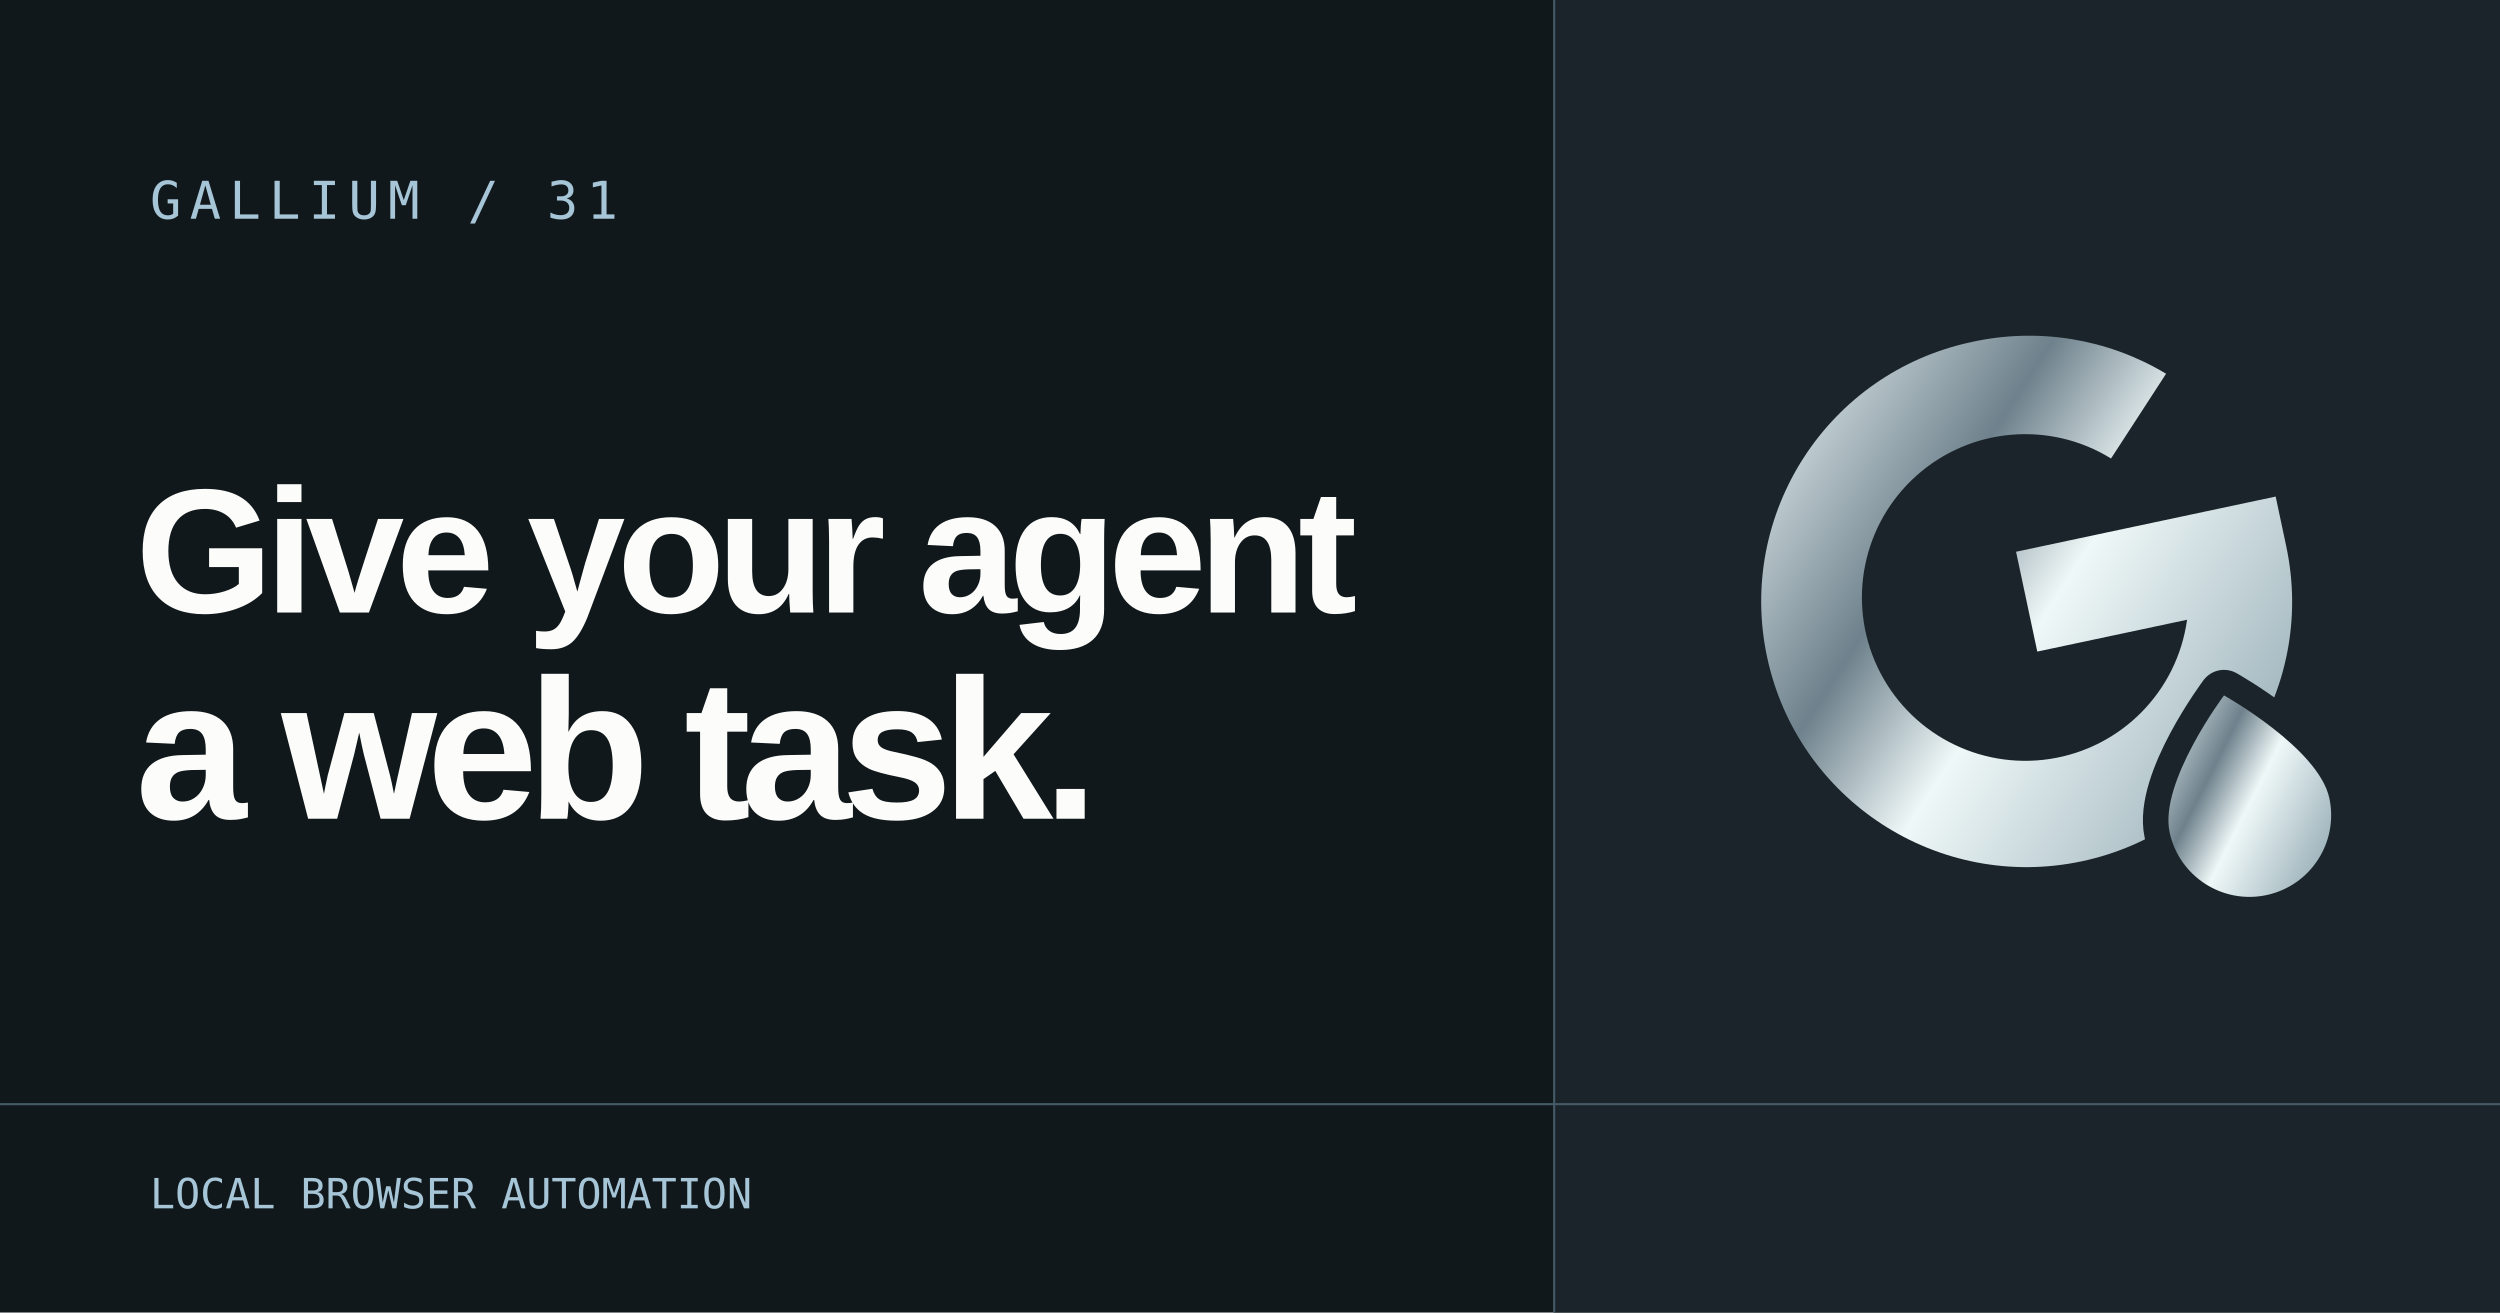
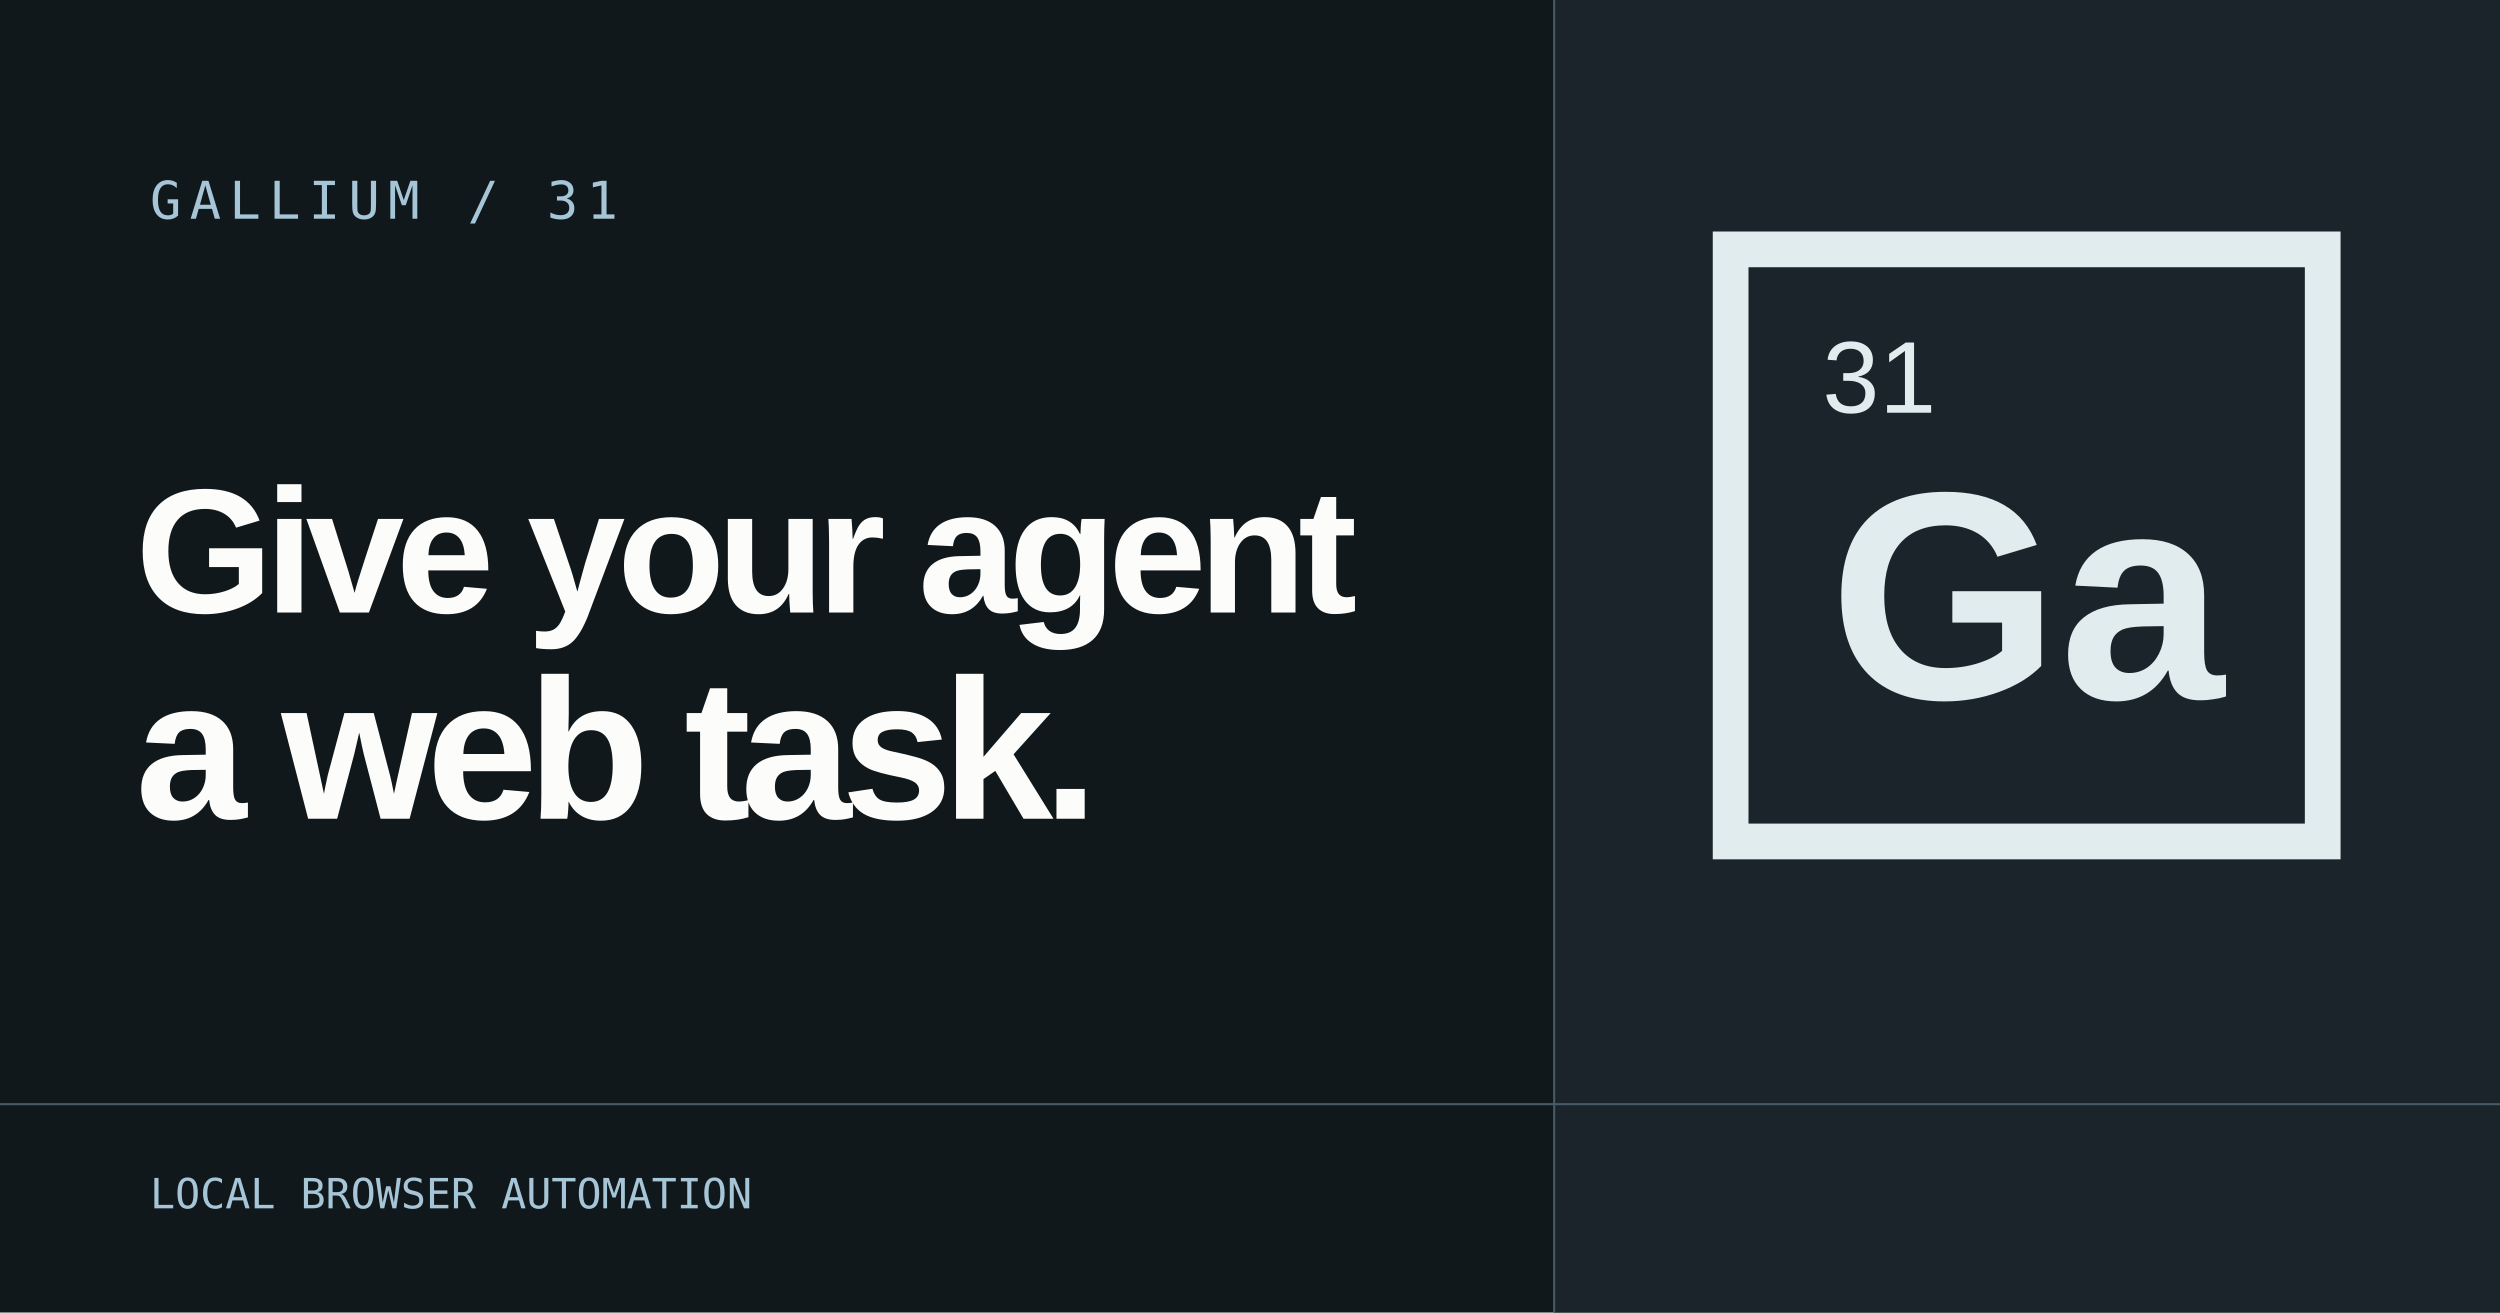
<svg xmlns="http://www.w3.org/2000/svg" width="1200" height="630" viewBox="0 0 1200 630">
  <defs>
-     <linearGradient id="metal" x2="1" y2="1">
-       <stop stop-color="#f6ffff" />
-       <stop offset=".34" stop-color="#6e818c" />
-       <stop offset=".53" stop-color="#eff8f8" />
-       <stop offset="1" stop-color="#849da8" />
-     </linearGradient>
-     <path id="drop" d="M49 45c0 0-8 7-8 12a8 8 0 0 0 16 0c0-5-8-12-8-12Z" />
-     <mask id="cut">
-       <path fill="white" d="M0 0h68v68H0z" />
-       <use href="#drop" fill="black" stroke="black" stroke-width="5" stroke-linejoin="round" />
-     </mask>
+     <g id="tile" fill="currentColor" font-family="Arial, sans-serif">
+       <rect x="3" y="3" width="58" height="58" fill="none" stroke="currentColor" stroke-width="3.5" />
+       <text x="12" y="19" font-size="10">31</text>
+       <text x="32" y="47" font-size="29" font-weight="700" text-anchor="middle">Ga</text>
+     </g>
  </defs>
  <path fill="#11181c" d="M0 0h1200v630H0z" />
  <path fill="#1a242a" d="M746 0h454v630H746z" />
  <path stroke="#465b67" d="M746 0v630M0 530h1200" />
  <text x="72" y="105" fill="#a6c6d8" font-family="monospace" font-size="25" letter-spacing="4">GALLIUM / 31</text>
  <text x="65" y="294" fill="#fcfdfa" font-family="Arial,sans-serif" font-size="85" font-weight="700" letter-spacing="-4">Give your agent</text>
  <text x="65" y="393" fill="#fcfdfa" font-family="Arial,sans-serif" font-size="96" font-weight="700" letter-spacing="-5">a web task.</text>
  <text x="72" y="580" fill="#a6c6d8" font-family="monospace" font-size="20">LOCAL BROWSER AUTOMATION</text>
-   <g transform="translate(816 132) scale(4.9) rotate(-12 32 32)" fill="url(#metal)">
-     <path mask="url(#cut)" d="M32 6a26 26 0 1 0 26 26v-5H32v10h15A16 16 0 1 1 43 20l7-7A26 26 0 0 0 32 6Z" />
-     <use href="#drop" />
-   </g>
+   <use href="#tile" transform="translate(816 105) scale(4.9)" color="#e1ecef" />
</svg>
